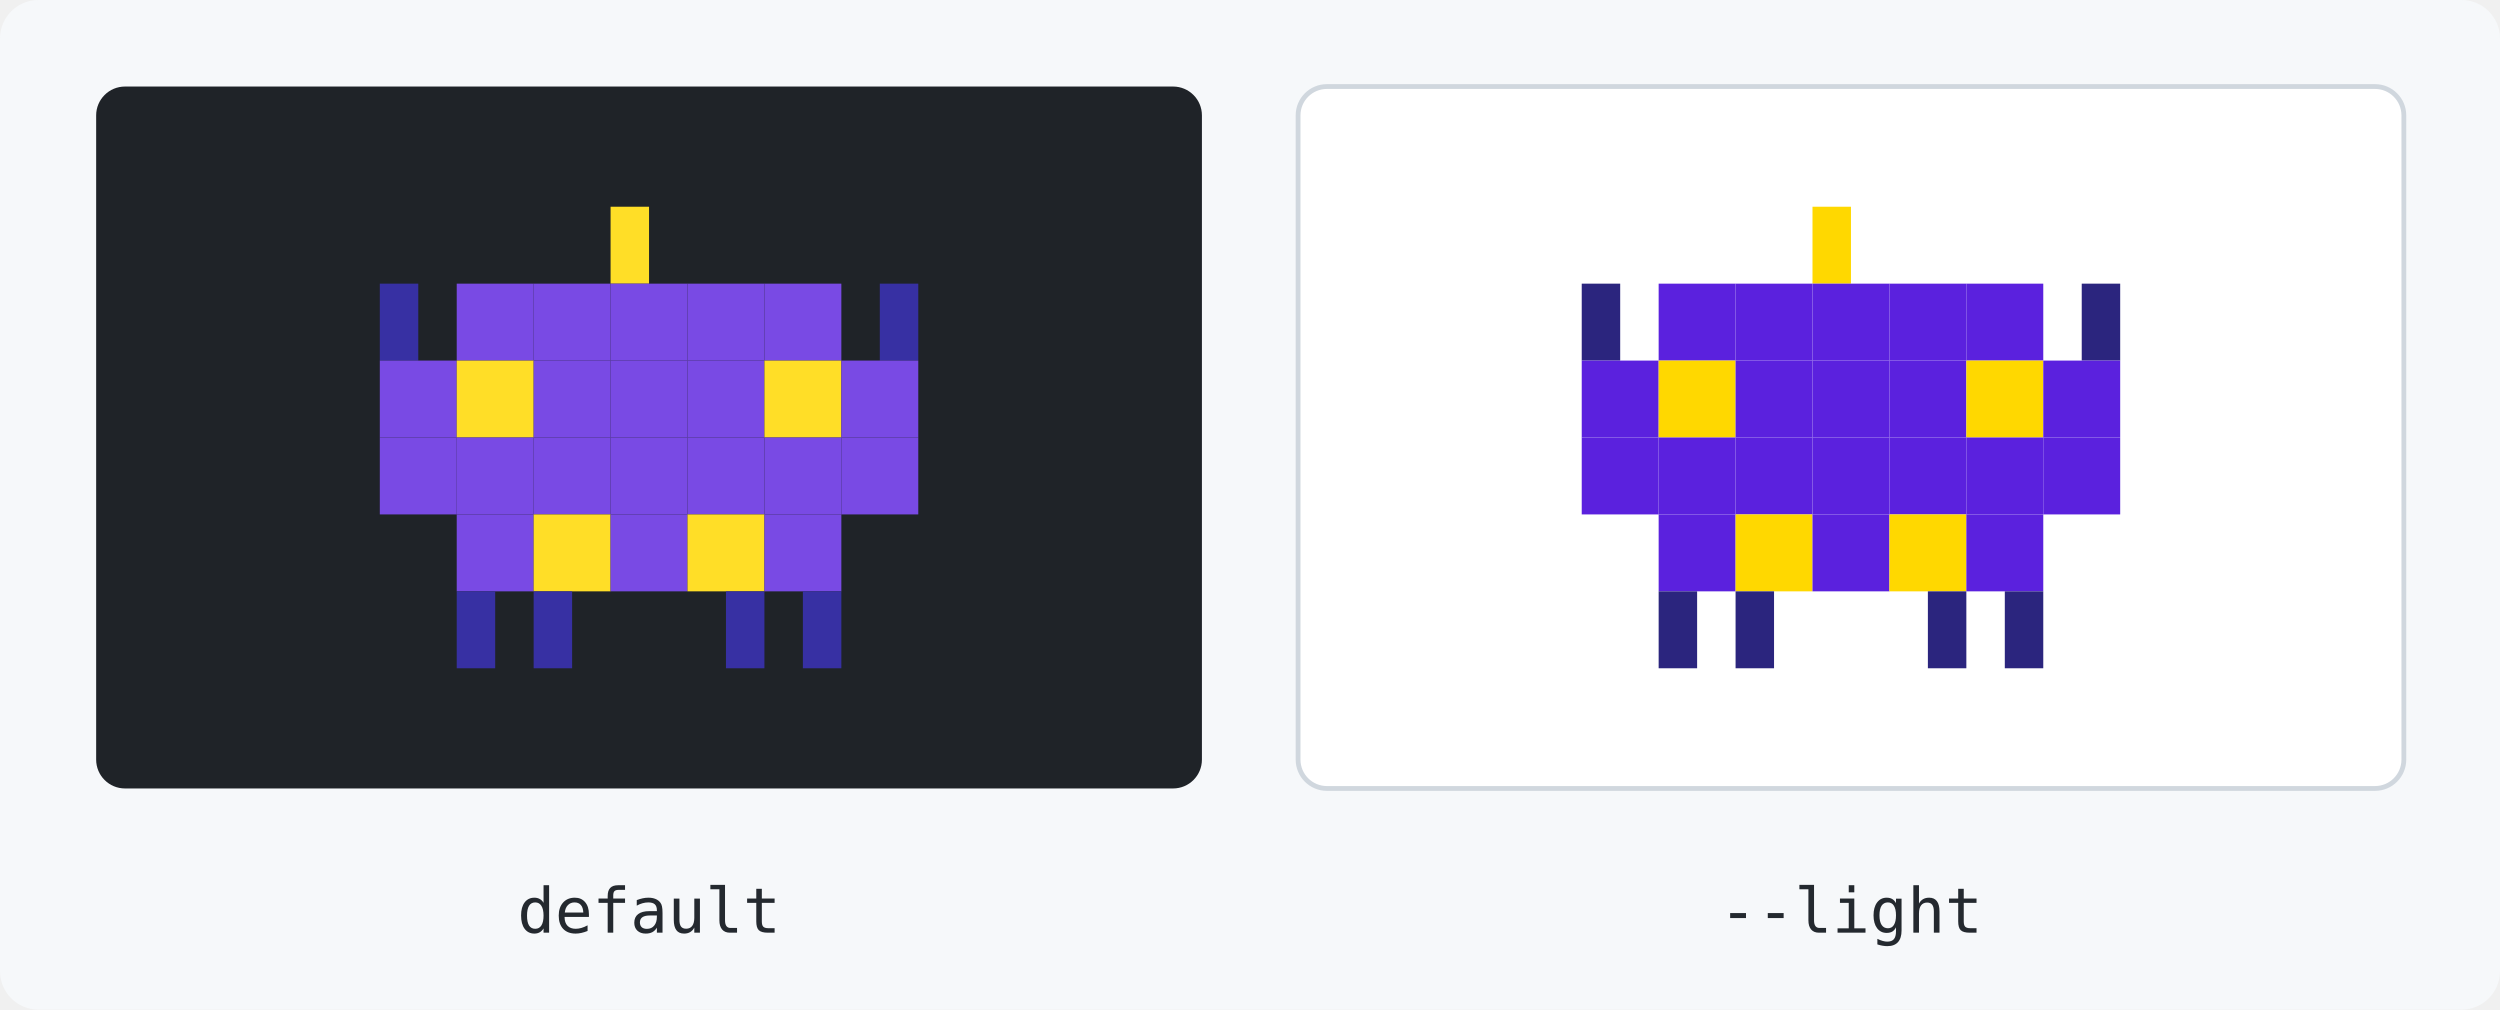
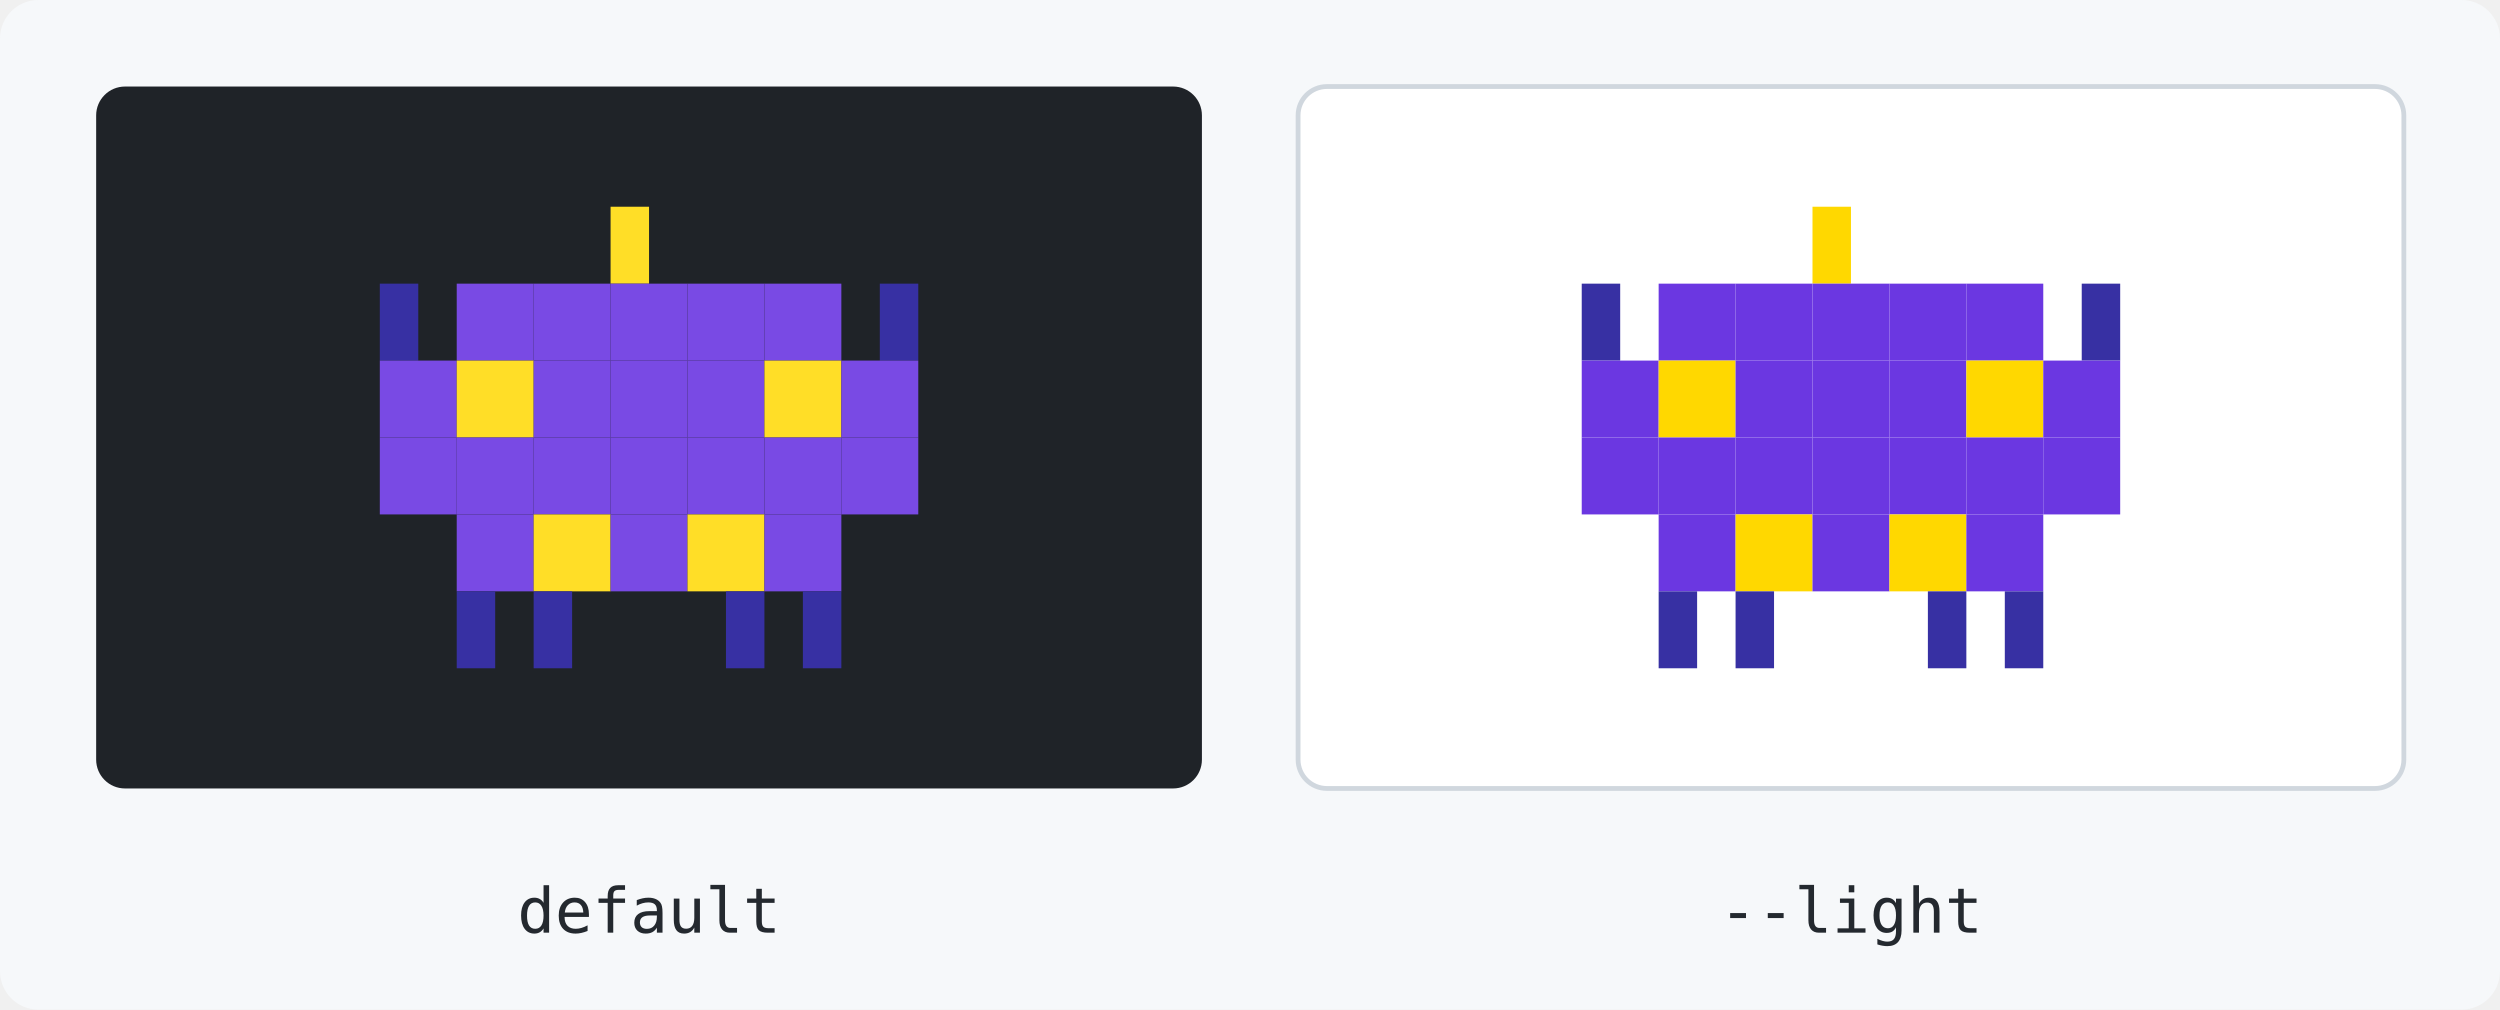
<svg xmlns="http://www.w3.org/2000/svg" width="520" height="210" viewBox="0 0 520 210" role="img" aria-label="default and --light mode clingons side by side">
  <rect width="520" height="210" rx="8" fill="#f6f8fa" />
  <rect x="20" y="18" width="230" height="146" rx="6" fill="#1f2328" />
  <rect x="127" y="43" width="8" height="16" fill="#ffde27" />
  <rect x="79" y="59" width="8" height="16" fill="#3730a3" />
  <rect x="95" y="59" width="16" height="16" fill="#794ae4" />
  <rect x="111" y="59" width="16" height="16" fill="#794ae4" />
  <rect x="127" y="59" width="16" height="16" fill="#794ae4" />
  <rect x="143" y="59" width="16" height="16" fill="#794ae4" />
  <rect x="159" y="59" width="16" height="16" fill="#794ae4" />
  <rect x="183" y="59" width="8" height="16" fill="#3730a3" />
  <rect x="79" y="75" width="16" height="16" fill="#794ae4" />
  <rect x="95" y="75" width="16" height="16" fill="#ffde27" />
  <rect x="111" y="75" width="16" height="16" fill="#794ae4" />
  <rect x="127" y="75" width="16" height="16" fill="#794ae4" />
  <rect x="143" y="75" width="16" height="16" fill="#794ae4" />
  <rect x="159" y="75" width="16" height="16" fill="#ffde27" />
  <rect x="175" y="75" width="16" height="16" fill="#794ae4" />
  <rect x="79" y="91" width="16" height="16" fill="#794ae4" />
  <rect x="95" y="91" width="16" height="16" fill="#794ae4" />
  <rect x="111" y="91" width="16" height="16" fill="#794ae4" />
  <rect x="127" y="91" width="16" height="16" fill="#794ae4" />
  <rect x="143" y="91" width="16" height="16" fill="#794ae4" />
  <rect x="159" y="91" width="16" height="16" fill="#794ae4" />
  <rect x="175" y="91" width="16" height="16" fill="#794ae4" />
  <rect x="95" y="107" width="16" height="16" fill="#794ae4" />
  <rect x="111" y="107" width="16" height="16" fill="#ffde27" />
  <rect x="127" y="107" width="16" height="16" fill="#794ae4" />
  <rect x="143" y="107" width="16" height="16" fill="#ffde27" />
  <rect x="159" y="107" width="16" height="16" fill="#794ae4" />
  <rect x="95" y="123" width="8" height="16" fill="#3730a3" />
  <rect x="111" y="123" width="8" height="16" fill="#3730a3" />
  <rect x="151" y="123" width="8" height="16" fill="#3730a3" />
  <rect x="167" y="123" width="8" height="16" fill="#3730a3" />
  <rect x="270" y="18" width="230" height="146" rx="6" fill="#ffffff" stroke="#d0d7de" />
  <rect x="377" y="43" width="8" height="16" fill="#ffd800" />
-   <rect x="329" y="59" width="8" height="16" fill="#2b257e" />
-   <rect x="345" y="59" width="16" height="16" fill="#5b21de" />
-   <rect x="361" y="59" width="16" height="16" fill="#5b21de" />
-   <rect x="377" y="59" width="16" height="16" fill="#5b21de" />
-   <rect x="393" y="59" width="16" height="16" fill="#5b21de" />
-   <rect x="409" y="59" width="16" height="16" fill="#5b21de" />
-   <rect x="433" y="59" width="8" height="16" fill="#2b257e" />
-   <rect x="329" y="75" width="16" height="16" fill="#5b21de" />
+   <rect x="329" y="59" width="8" height="16" fill="#3730a3" />
+   <rect x="345" y="59" width="16" height="16" fill="#6b37e1" />
+   <rect x="361" y="59" width="16" height="16" fill="#6b37e1" />
+   <rect x="377" y="59" width="16" height="16" fill="#6b37e1" />
+   <rect x="393" y="59" width="16" height="16" fill="#6b37e1" />
+   <rect x="409" y="59" width="16" height="16" fill="#6b37e1" />
+   <rect x="433" y="59" width="8" height="16" fill="#3730a3" />
+   <rect x="329" y="75" width="16" height="16" fill="#6b37e1" />
  <rect x="345" y="75" width="16" height="16" fill="#ffd800" />
-   <rect x="361" y="75" width="16" height="16" fill="#5b21de" />
-   <rect x="377" y="75" width="16" height="16" fill="#5b21de" />
-   <rect x="393" y="75" width="16" height="16" fill="#5b21de" />
+   <rect x="361" y="75" width="16" height="16" fill="#6b37e1" />
+   <rect x="377" y="75" width="16" height="16" fill="#6b37e1" />
+   <rect x="393" y="75" width="16" height="16" fill="#6b37e1" />
  <rect x="409" y="75" width="16" height="16" fill="#ffd800" />
-   <rect x="425" y="75" width="16" height="16" fill="#5b21de" />
-   <rect x="329" y="91" width="16" height="16" fill="#5b21de" />
-   <rect x="345" y="91" width="16" height="16" fill="#5b21de" />
-   <rect x="361" y="91" width="16" height="16" fill="#5b21de" />
-   <rect x="377" y="91" width="16" height="16" fill="#5b21de" />
-   <rect x="393" y="91" width="16" height="16" fill="#5b21de" />
-   <rect x="409" y="91" width="16" height="16" fill="#5b21de" />
-   <rect x="425" y="91" width="16" height="16" fill="#5b21de" />
-   <rect x="345" y="107" width="16" height="16" fill="#5b21de" />
+   <rect x="425" y="75" width="16" height="16" fill="#6b37e1" />
+   <rect x="329" y="91" width="16" height="16" fill="#6b37e1" />
+   <rect x="345" y="91" width="16" height="16" fill="#6b37e1" />
+   <rect x="361" y="91" width="16" height="16" fill="#6b37e1" />
+   <rect x="377" y="91" width="16" height="16" fill="#6b37e1" />
+   <rect x="393" y="91" width="16" height="16" fill="#6b37e1" />
+   <rect x="409" y="91" width="16" height="16" fill="#6b37e1" />
+   <rect x="425" y="91" width="16" height="16" fill="#6b37e1" />
+   <rect x="345" y="107" width="16" height="16" fill="#6b37e1" />
  <rect x="361" y="107" width="16" height="16" fill="#ffd800" />
-   <rect x="377" y="107" width="16" height="16" fill="#5b21de" />
+   <rect x="377" y="107" width="16" height="16" fill="#6b37e1" />
  <rect x="393" y="107" width="16" height="16" fill="#ffd800" />
-   <rect x="409" y="107" width="16" height="16" fill="#5b21de" />
-   <rect x="345" y="123" width="8" height="16" fill="#2b257e" />
-   <rect x="361" y="123" width="8" height="16" fill="#2b257e" />
-   <rect x="401" y="123" width="8" height="16" fill="#2b257e" />
-   <rect x="417" y="123" width="8" height="16" fill="#2b257e" />
+   <rect x="409" y="107" width="16" height="16" fill="#6b37e1" />
+   <rect x="345" y="123" width="8" height="16" fill="#3730a3" />
+   <rect x="361" y="123" width="8" height="16" fill="#3730a3" />
+   <rect x="401" y="123" width="8" height="16" fill="#3730a3" />
+   <rect x="417" y="123" width="8" height="16" fill="#3730a3" />
  <text x="135" y="194" text-anchor="middle" font-family="ui-monospace, SFMono-Regular, Menlo, Consolas, monospace" font-size="13" font-weight="400" fill="#24292f">default</text>
  <text x="385" y="194" text-anchor="middle" font-family="ui-monospace, SFMono-Regular, Menlo, Consolas, monospace" font-size="13" font-weight="400" fill="#24292f">--light</text>
</svg>
